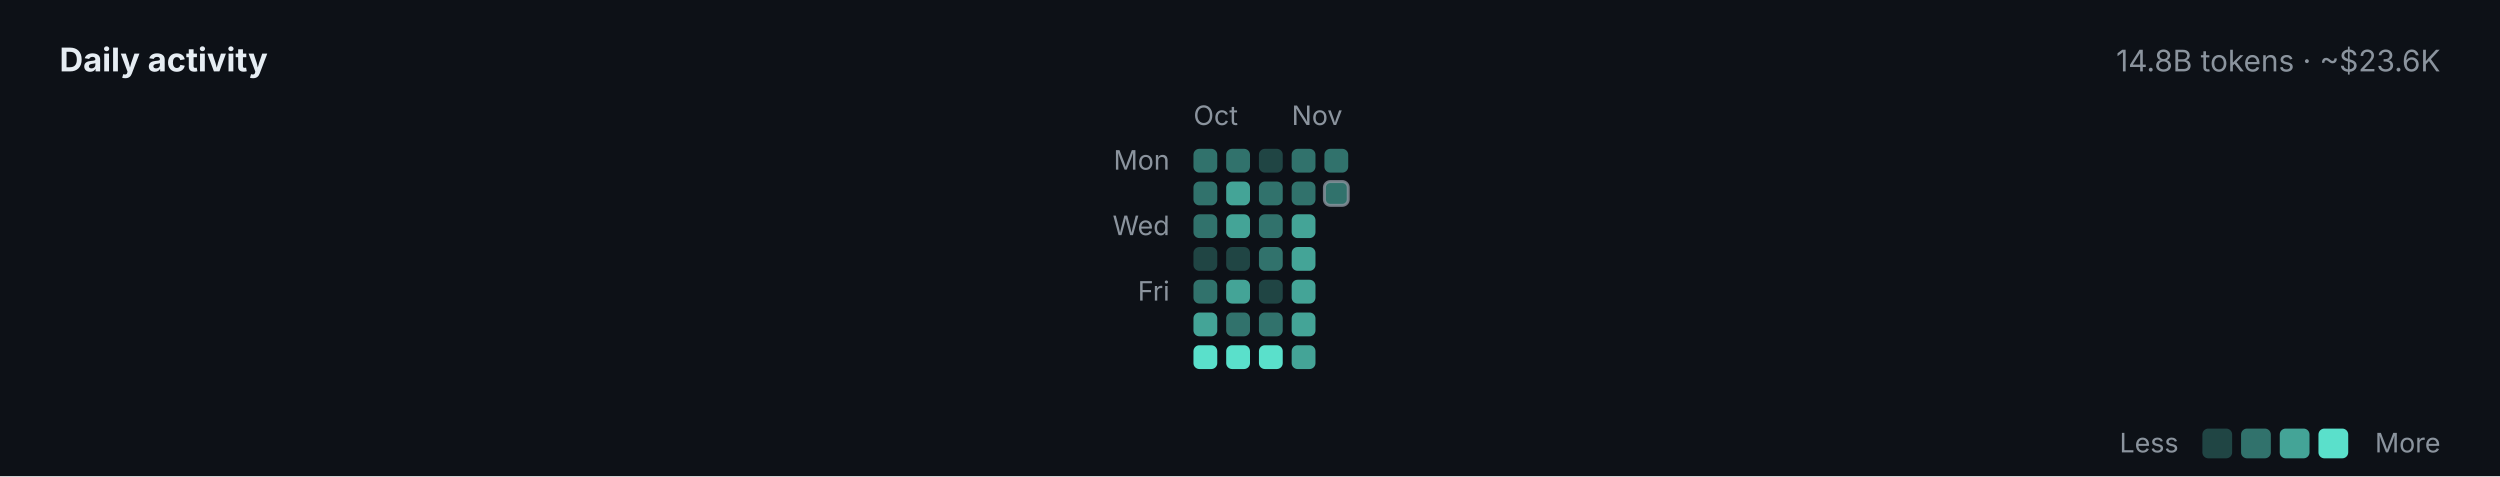
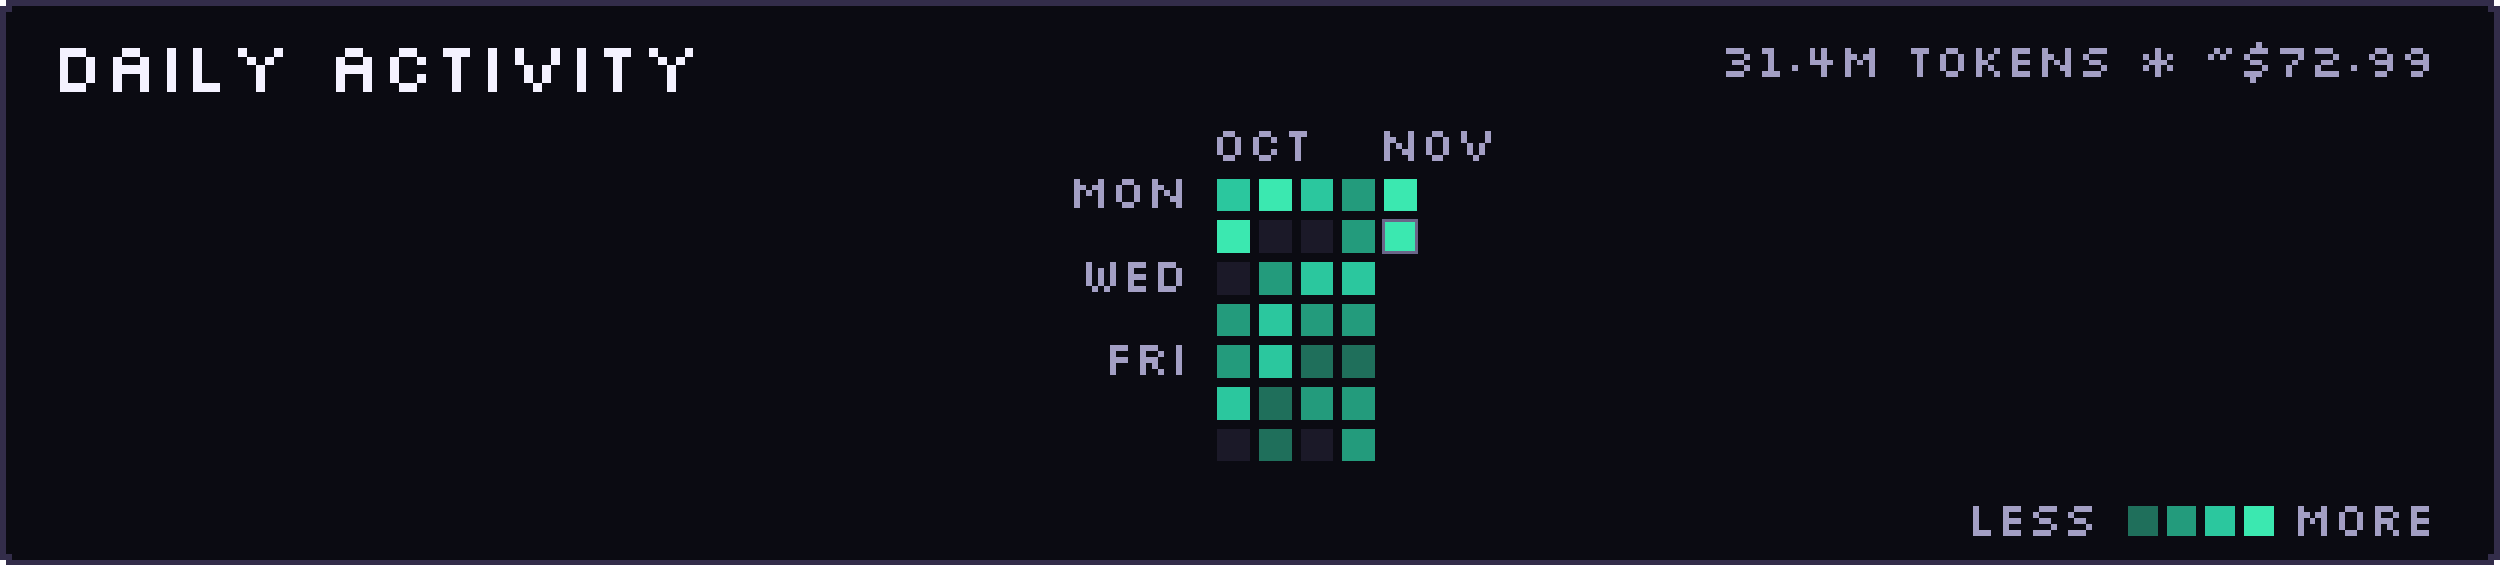
- <svg xmlns="http://www.w3.org/2000/svg" width="840" height="160" viewBox="0 0 840 160" role="img" aria-labelledby="ti-chart-title ti-chart-desc">
-   <rect class="ti-bg" width="840" height="160" fill="#0D1117" />
-   <g font-family="-apple-system,BlinkMacSystemFont,'Segoe UI',Ubuntu,'Helvetica Neue',sans-serif">
-     <text x="20" y="24" font-size="11" fill="#E6EDF3" font-weight="700" class="ti-text">Daily activity</text>
-     <text x="820" y="24" font-size="10" fill="#8B949E" text-anchor="end" class="ti-muted">14.8B tokens · ~$23.6K</text>
-     <text x="401" y="42" font-size="9" fill="#8B949E" class="ti-muted">Oct</text>
-     <text x="434" y="42" font-size="9" fill="#8B949E" class="ti-muted">Nov</text>
-     <text x="393" y="57" font-size="9" fill="#8B949E" text-anchor="end" class="ti-muted">Mon</text>
-     <text x="393" y="79" font-size="9" fill="#8B949E" text-anchor="end" class="ti-muted">Wed</text>
-     <text x="393" y="101" font-size="9" fill="#8B949E" text-anchor="end" class="ti-muted">Fri</text>
-     <rect x="401" y="50" width="8" height="8" rx="2" fill="#5EEAD4" fill-opacity="0.45" class="ti-accent-fill" />
-     <rect x="401" y="61" width="8" height="8" rx="2" fill="#5EEAD4" fill-opacity="0.45" class="ti-accent-fill" />
-     <rect x="401" y="72" width="8" height="8" rx="2" fill="#5EEAD4" fill-opacity="0.45" class="ti-accent-fill" />
-     <rect x="401" y="83" width="8" height="8" rx="2" fill="#5EEAD4" fill-opacity="0.24" class="ti-accent-fill" />
-     <rect x="401" y="94" width="8" height="8" rx="2" fill="#5EEAD4" fill-opacity="0.45" class="ti-accent-fill" />
-     <rect x="401" y="105" width="8" height="8" rx="2" fill="#5EEAD4" fill-opacity="0.68" class="ti-accent-fill" />
-     <rect x="401" y="116" width="8" height="8" rx="2" fill="#5EEAD4" fill-opacity="0.95" class="ti-accent-fill" />
-     <rect x="412" y="50" width="8" height="8" rx="2" fill="#5EEAD4" fill-opacity="0.45" class="ti-accent-fill" />
-     <rect x="412" y="61" width="8" height="8" rx="2" fill="#5EEAD4" fill-opacity="0.68" class="ti-accent-fill" />
-     <rect x="412" y="72" width="8" height="8" rx="2" fill="#5EEAD4" fill-opacity="0.68" class="ti-accent-fill" />
-     <rect x="412" y="83" width="8" height="8" rx="2" fill="#5EEAD4" fill-opacity="0.24" class="ti-accent-fill" />
-     <rect x="412" y="94" width="8" height="8" rx="2" fill="#5EEAD4" fill-opacity="0.68" class="ti-accent-fill" />
-     <rect x="412" y="105" width="8" height="8" rx="2" fill="#5EEAD4" fill-opacity="0.45" class="ti-accent-fill" />
-     <rect x="412" y="116" width="8" height="8" rx="2" fill="#5EEAD4" fill-opacity="0.95" class="ti-accent-fill" />
-     <rect x="423" y="50" width="8" height="8" rx="2" fill="#5EEAD4" fill-opacity="0.24" class="ti-accent-fill" />
-     <rect x="423" y="61" width="8" height="8" rx="2" fill="#5EEAD4" fill-opacity="0.45" class="ti-accent-fill" />
-     <rect x="423" y="72" width="8" height="8" rx="2" fill="#5EEAD4" fill-opacity="0.45" class="ti-accent-fill" />
-     <rect x="423" y="83" width="8" height="8" rx="2" fill="#5EEAD4" fill-opacity="0.45" class="ti-accent-fill" />
-     <rect x="423" y="94" width="8" height="8" rx="2" fill="#5EEAD4" fill-opacity="0.24" class="ti-accent-fill" />
-     <rect x="423" y="105" width="8" height="8" rx="2" fill="#5EEAD4" fill-opacity="0.45" class="ti-accent-fill" />
-     <rect x="423" y="116" width="8" height="8" rx="2" fill="#5EEAD4" fill-opacity="0.95" class="ti-accent-fill" />
-     <rect x="434" y="50" width="8" height="8" rx="2" fill="#5EEAD4" fill-opacity="0.45" class="ti-accent-fill" />
-     <rect x="434" y="61" width="8" height="8" rx="2" fill="#5EEAD4" fill-opacity="0.45" class="ti-accent-fill" />
-     <rect x="434" y="72" width="8" height="8" rx="2" fill="#5EEAD4" fill-opacity="0.68" class="ti-accent-fill" />
-     <rect x="434" y="83" width="8" height="8" rx="2" fill="#5EEAD4" fill-opacity="0.68" class="ti-accent-fill" />
-     <rect x="434" y="94" width="8" height="8" rx="2" fill="#5EEAD4" fill-opacity="0.68" class="ti-accent-fill" />
-     <rect x="434" y="105" width="8" height="8" rx="2" fill="#5EEAD4" fill-opacity="0.68" class="ti-accent-fill" />
-     <rect x="434" y="116" width="8" height="8" rx="2" fill="#5EEAD4" fill-opacity="0.68" class="ti-accent-fill" />
-     <rect x="445" y="50" width="8" height="8" rx="2" fill="#5EEAD4" fill-opacity="0.45" class="ti-accent-fill" />
-     <rect x="445" y="61" width="8" height="8" rx="2" fill="#5EEAD4" fill-opacity="0.45" class="ti-accent-fill" />
-     <rect x="445" y="61" width="8" height="8" rx="2" fill="none" stroke="#8B949E" stroke-width="1" stroke-opacity=".8" />
-     <text x="732" y="152" font-size="9" fill="#8B949E" text-anchor="end" class="ti-muted">Less</text>
-     <rect x="740" y="144" width="10" height="10" rx="2" fill="#5EEAD4" fill-opacity="0.24" class="ti-accent-fill" />
-     <rect x="753" y="144" width="10" height="10" rx="2" fill="#5EEAD4" fill-opacity="0.45" class="ti-accent-fill" />
-     <rect x="766" y="144" width="10" height="10" rx="2" fill="#5EEAD4" fill-opacity="0.68" class="ti-accent-fill" />
-     <rect x="779" y="144" width="10" height="10" rx="2" fill="#5EEAD4" fill-opacity="0.95" class="ti-accent-fill" />
-     <text x="820" y="152" font-size="9" fill="#8B949E" text-anchor="end" class="ti-muted">More</text>
+ <svg xmlns="http://www.w3.org/2000/svg" width="840" height="190" viewBox="0 0 840 190" role="img" aria-labelledby="ti-chart-title ti-chart-desc">
+   <g shape-rendering="crispEdges">
+     <path d="M2 0h836v2h2v186h-2v2h-836v-2h-2v-186h2z" fill="#0b0b12" />
+     <path d="M3 1h834v2h2v184h-2v2h-834v-2h-2v-184h2z" fill="none" stroke="#332d4a" stroke-width="2" shape-rendering="crispEdges" />
+     <path d="M20 16h9v3h-9zM20 19h3v3h-3zM29 19h3v3h-3zM20 22h3v3h-3zM29 22h3v3h-3zM20 25h3v3h-3zM29 25h3v3h-3zM20 28h9v3h-9zM41 16h6v3h-6zM38 19h3v3h-3zM47 19h3v3h-3zM38 22h12v3h-12zM38 25h3v3h-3zM47 25h3v3h-3zM38 28h3v3h-3zM47 28h3v3h-3zM56 16h3v3h-3zM56 19h3v3h-3zM56 22h3v3h-3zM56 25h3v3h-3zM56 28h3v3h-3zM65 16h3v3h-3zM65 19h3v3h-3zM65 22h3v3h-3zM65 25h3v3h-3zM65 28h9v3h-9zM80 16h3v3h-3zM92 16h3v3h-3zM83 19h3v3h-3zM89 19h3v3h-3zM86 22h3v3h-3zM86 25h3v3h-3zM86 28h3v3h-3zM116 16h6v3h-6zM113 19h3v3h-3zM122 19h3v3h-3zM113 22h12v3h-12zM113 25h3v3h-3zM122 25h3v3h-3zM113 28h3v3h-3zM122 28h3v3h-3zM134 16h6v3h-6zM131 19h3v3h-3zM140 19h3v3h-3zM131 22h3v3h-3zM131 25h3v3h-3zM140 25h3v3h-3zM134 28h6v3h-6zM149 16h9v3h-9zM152 19h3v3h-3zM152 22h3v3h-3zM152 25h3v3h-3zM152 28h3v3h-3zM164 16h3v3h-3zM164 19h3v3h-3zM164 22h3v3h-3zM164 25h3v3h-3zM164 28h3v3h-3zM173 16h3v3h-3zM185 16h3v3h-3zM173 19h3v3h-3zM185 19h3v3h-3zM176 22h3v3h-3zM182 22h3v3h-3zM176 25h3v3h-3zM182 25h3v3h-3zM179 28h3v3h-3zM194 16h3v3h-3zM194 19h3v3h-3zM194 22h3v3h-3zM194 25h3v3h-3zM194 28h3v3h-3zM203 16h9v3h-9zM206 19h3v3h-3zM206 22h3v3h-3zM206 25h3v3h-3zM206 28h3v3h-3zM218 16h3v3h-3zM230 16h3v3h-3zM221 19h3v3h-3zM227 19h3v3h-3zM224 22h3v3h-3zM224 25h3v3h-3zM224 28h3v3h-3z" fill="#f4f2ff" shape-rendering="crispEdges" />
+     <path d="M580 16h6v2h-6zM586 18h2v2h-2zM582 20h4v2h-4zM586 22h2v2h-2zM580 24h6v2h-6zM592 16h4v2h-4zM594 18h2v2h-2zM594 20h2v2h-2zM594 22h2v2h-2zM592 24h6v2h-6zM602 22h2v2h-2zM608 16h2v2h-2zM612 16h2v2h-2zM608 18h2v2h-2zM612 18h2v2h-2zM608 20h8v2h-8zM612 22h2v2h-2zM612 24h2v2h-2zM620 16h2v2h-2zM628 16h2v2h-2zM620 18h4v2h-4zM626 18h4v2h-4zM620 20h2v2h-2zM624 20h2v2h-2zM628 20h2v2h-2zM620 22h2v2h-2zM628 22h2v2h-2zM620 24h2v2h-2zM628 24h2v2h-2zM642 16h6v2h-6zM644 18h2v2h-2zM644 20h2v2h-2zM644 22h2v2h-2zM644 24h2v2h-2zM654 16h4v2h-4zM652 18h2v2h-2zM658 18h2v2h-2zM652 20h2v2h-2zM658 20h2v2h-2zM652 22h2v2h-2zM658 22h2v2h-2zM654 24h4v2h-4zM664 16h2v2h-2zM670 16h2v2h-2zM664 18h2v2h-2zM668 18h2v2h-2zM664 20h4v2h-4zM664 22h2v2h-2zM668 22h2v2h-2zM664 24h2v2h-2zM670 24h2v2h-2zM676 16h6v2h-6zM676 18h2v2h-2zM676 20h6v2h-6zM676 22h2v2h-2zM676 24h6v2h-6zM686 16h2v2h-2zM694 16h2v2h-2zM686 18h4v2h-4zM694 18h2v2h-2zM686 20h2v2h-2zM690 20h2v2h-2zM694 20h2v2h-2zM686 22h2v2h-2zM692 22h4v2h-4zM686 24h2v2h-2zM694 24h2v2h-2zM702 16h6v2h-6zM700 18h2v2h-2zM702 20h4v2h-4zM706 22h2v2h-2zM700 24h6v2h-6zM724 16h2v2h-2zM720 18h2v2h-2zM724 18h2v2h-2zM728 18h2v2h-2zM722 20h6v2h-6zM720 22h2v2h-2zM724 22h2v2h-2zM728 22h2v2h-2zM724 24h2v2h-2zM744 16h2v2h-2zM748 16h2v2h-2zM742 18h2v2h-2zM746 18h2v2h-2zM758 14h2v2h-2zM756 16h6v2h-6zM754 18h2v2h-2zM756 20h4v2h-4zM760 22h2v2h-2zM754 24h6v2h-6zM756 26h2v2h-2zM766 16h8v2h-8zM772 18h2v2h-2zM770 20h2v2h-2zM768 22h2v2h-2zM768 24h2v2h-2zM778 16h6v2h-6zM784 18h2v2h-2zM780 20h4v2h-4zM778 22h2v2h-2zM778 24h8v2h-8zM790 22h2v2h-2zM798 16h4v2h-4zM796 18h2v2h-2zM802 18h2v2h-2zM798 20h6v2h-6zM802 22h2v2h-2zM798 24h4v2h-4zM810 16h4v2h-4zM808 18h2v2h-2zM814 18h2v2h-2zM810 20h6v2h-6zM814 22h2v2h-2zM810 24h4v2h-4z" fill="#a39fc4" shape-rendering="crispEdges" />
+     <path d="M411 44h4v2h-4zM409 46h2v2h-2zM415 46h2v2h-2zM409 48h2v2h-2zM415 48h2v2h-2zM409 50h2v2h-2zM415 50h2v2h-2zM411 52h4v2h-4zM423 44h4v2h-4zM421 46h2v2h-2zM427 46h2v2h-2zM421 48h2v2h-2zM421 50h2v2h-2zM427 50h2v2h-2zM423 52h4v2h-4zM433 44h6v2h-6zM435 46h2v2h-2zM435 48h2v2h-2zM435 50h2v2h-2zM435 52h2v2h-2z" fill="#a39fc4" shape-rendering="crispEdges" />
+     <path d="M465 44h2v2h-2zM473 44h2v2h-2zM465 46h4v2h-4zM473 46h2v2h-2zM465 48h2v2h-2zM469 48h2v2h-2zM473 48h2v2h-2zM465 50h2v2h-2zM471 50h4v2h-4zM465 52h2v2h-2zM473 52h2v2h-2zM481 44h4v2h-4zM479 46h2v2h-2zM485 46h2v2h-2zM479 48h2v2h-2zM485 48h2v2h-2zM479 50h2v2h-2zM485 50h2v2h-2zM481 52h4v2h-4zM491 44h2v2h-2zM499 44h2v2h-2zM491 46h2v2h-2zM499 46h2v2h-2zM493 48h2v2h-2zM497 48h2v2h-2zM493 50h2v2h-2zM497 50h2v2h-2zM495 52h2v2h-2z" fill="#a39fc4" shape-rendering="crispEdges" />
+     <path d="M361 60h2v2h-2zM369 60h2v2h-2zM361 62h4v2h-4zM367 62h4v2h-4zM361 64h2v2h-2zM365 64h2v2h-2zM369 64h2v2h-2zM361 66h2v2h-2zM369 66h2v2h-2zM361 68h2v2h-2zM369 68h2v2h-2zM377 60h4v2h-4zM375 62h2v2h-2zM381 62h2v2h-2zM375 64h2v2h-2zM381 64h2v2h-2zM375 66h2v2h-2zM381 66h2v2h-2zM377 68h4v2h-4zM387 60h2v2h-2zM395 60h2v2h-2zM387 62h4v2h-4zM395 62h2v2h-2zM387 64h2v2h-2zM391 64h2v2h-2zM395 64h2v2h-2zM387 66h2v2h-2zM393 66h4v2h-4zM387 68h2v2h-2zM395 68h2v2h-2z" fill="#a39fc4" shape-rendering="crispEdges" />
+     <path d="M365 88h2v2h-2zM373 88h2v2h-2zM365 90h2v2h-2zM369 90h2v2h-2zM373 90h2v2h-2zM365 92h2v2h-2zM369 92h2v2h-2zM373 92h2v2h-2zM365 94h2v2h-2zM369 94h2v2h-2zM373 94h2v2h-2zM367 96h2v2h-2zM371 96h2v2h-2zM379 88h6v2h-6zM379 90h2v2h-2zM379 92h6v2h-6zM379 94h2v2h-2zM379 96h6v2h-6zM389 88h6v2h-6zM389 90h2v2h-2zM395 90h2v2h-2zM389 92h2v2h-2zM395 92h2v2h-2zM389 94h2v2h-2zM395 94h2v2h-2zM389 96h6v2h-6z" fill="#a39fc4" shape-rendering="crispEdges" />
+     <path d="M373 116h6v2h-6zM373 118h2v2h-2zM373 120h6v2h-6zM373 122h2v2h-2zM373 124h2v2h-2zM383 116h6v2h-6zM383 118h2v2h-2zM389 118h2v2h-2zM383 120h6v2h-6zM383 122h2v2h-2zM387 122h2v2h-2zM383 124h2v2h-2zM389 124h2v2h-2zM395 116h2v2h-2zM395 118h2v2h-2zM395 120h2v2h-2zM395 122h2v2h-2zM395 124h2v2h-2z" fill="#a39fc4" shape-rendering="crispEdges" />
+     <rect x="409" y="60" width="11" height="11" fill="#2bc79e" />
+     <rect x="409" y="74" width="11" height="11" fill="#3be8b0" />
+     <rect x="409" y="88" width="11" height="11" fill="#1b1928" />
+     <rect x="409" y="102" width="11" height="11" fill="#239b7c" />
+     <rect x="409" y="116" width="11" height="11" fill="#239b7c" />
+     <rect x="409" y="130" width="11" height="11" fill="#2bc79e" />
+     <rect x="409" y="144" width="11" height="11" fill="#1b1928" />
+     <rect x="423" y="60" width="11" height="11" fill="#3be8b0" />
+     <rect x="423" y="74" width="11" height="11" fill="#1b1928" />
+     <rect x="423" y="88" width="11" height="11" fill="#239b7c" />
+     <rect x="423" y="102" width="11" height="11" fill="#2bc79e" />
+     <rect x="423" y="116" width="11" height="11" fill="#2bc79e" />
+     <rect x="423" y="130" width="11" height="11" fill="#1f6f5b" />
+     <rect x="423" y="144" width="11" height="11" fill="#1f6f5b" />
+     <rect x="437" y="60" width="11" height="11" fill="#2bc79e" />
+     <rect x="437" y="74" width="11" height="11" fill="#1b1928" />
+     <rect x="437" y="88" width="11" height="11" fill="#2bc79e" />
+     <rect x="437" y="102" width="11" height="11" fill="#239b7c" />
+     <rect x="437" y="116" width="11" height="11" fill="#1f6f5b" />
+     <rect x="437" y="130" width="11" height="11" fill="#239b7c" />
+     <rect x="437" y="144" width="11" height="11" fill="#1b1928" />
+     <rect x="451" y="60" width="11" height="11" fill="#239b7c" />
+     <rect x="451" y="74" width="11" height="11" fill="#239b7c" />
+     <rect x="451" y="88" width="11" height="11" fill="#2bc79e" />
+     <rect x="451" y="102" width="11" height="11" fill="#239b7c" />
+     <rect x="451" y="116" width="11" height="11" fill="#1f6f5b" />
+     <rect x="451" y="130" width="11" height="11" fill="#239b7c" />
+     <rect x="451" y="144" width="11" height="11" fill="#239b7c" />
+     <rect x="465" y="60" width="11" height="11" fill="#3be8b0" />
+     <rect x="465" y="74" width="11" height="11" fill="#3be8b0" />
+     <path d="M465 74h11v11h-11z" fill="none" stroke="#6b6689" stroke-width="1" shape-rendering="crispEdges" />
+     <path d="M663 170h2v2h-2zM663 172h2v2h-2zM663 174h2v2h-2zM663 176h2v2h-2zM663 178h6v2h-6zM673 170h6v2h-6zM673 172h2v2h-2zM673 174h6v2h-6zM673 176h2v2h-2zM673 178h6v2h-6zM685 170h6v2h-6zM683 172h2v2h-2zM685 174h4v2h-4zM689 176h2v2h-2zM683 178h6v2h-6zM697 170h6v2h-6zM695 172h2v2h-2zM697 174h4v2h-4zM701 176h2v2h-2zM695 178h6v2h-6z" fill="#a39fc4" shape-rendering="crispEdges" />
+     <rect x="715" y="170" width="10" height="10" fill="#1f6f5b" />
+     <rect x="728" y="170" width="10" height="10" fill="#239b7c" />
+     <rect x="741" y="170" width="10" height="10" fill="#2bc79e" />
+     <rect x="754" y="170" width="10" height="10" fill="#3be8b0" />
+     <path d="M772 170h2v2h-2zM780 170h2v2h-2zM772 172h4v2h-4zM778 172h4v2h-4zM772 174h2v2h-2zM776 174h2v2h-2zM780 174h2v2h-2zM772 176h2v2h-2zM780 176h2v2h-2zM772 178h2v2h-2zM780 178h2v2h-2zM788 170h4v2h-4zM786 172h2v2h-2zM792 172h2v2h-2zM786 174h2v2h-2zM792 174h2v2h-2zM786 176h2v2h-2zM792 176h2v2h-2zM788 178h4v2h-4zM798 170h6v2h-6zM798 172h2v2h-2zM804 172h2v2h-2zM798 174h6v2h-6zM798 176h2v2h-2zM802 176h2v2h-2zM798 178h2v2h-2zM804 178h2v2h-2zM810 170h6v2h-6zM810 172h2v2h-2zM810 174h6v2h-6zM810 176h2v2h-2zM810 178h6v2h-6z" fill="#a39fc4" shape-rendering="crispEdges" />
  </g>
</svg>
